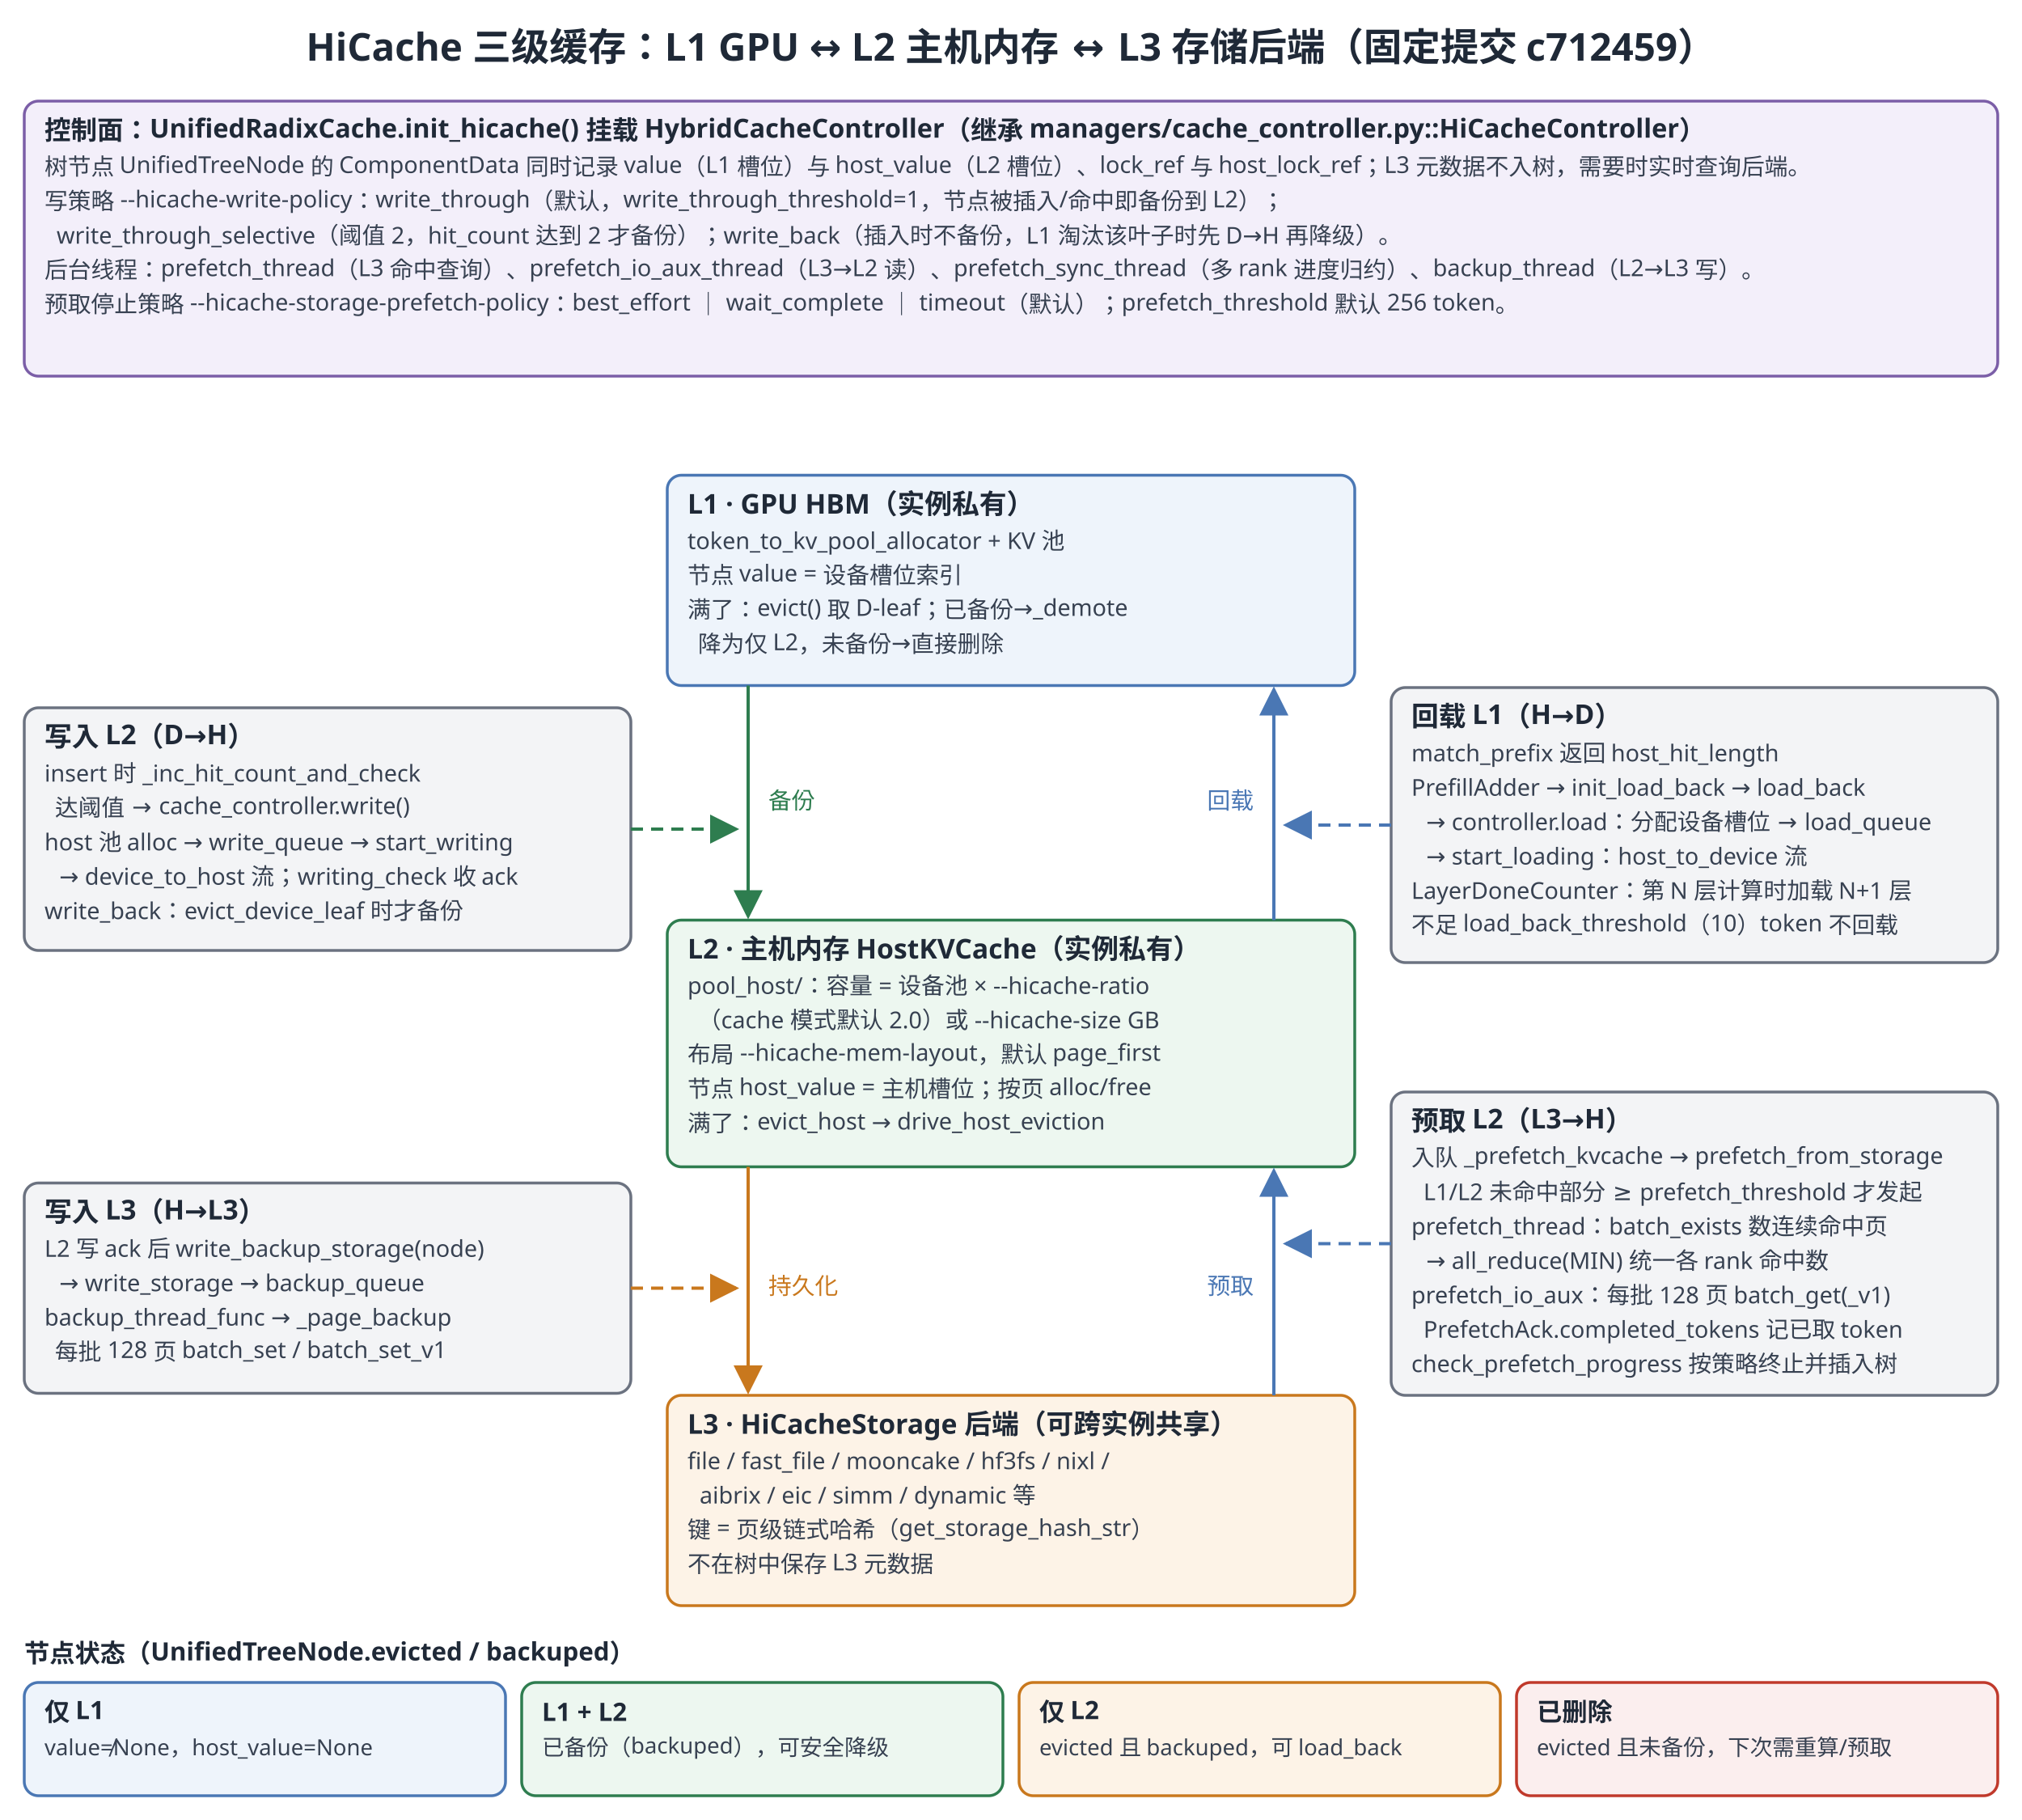
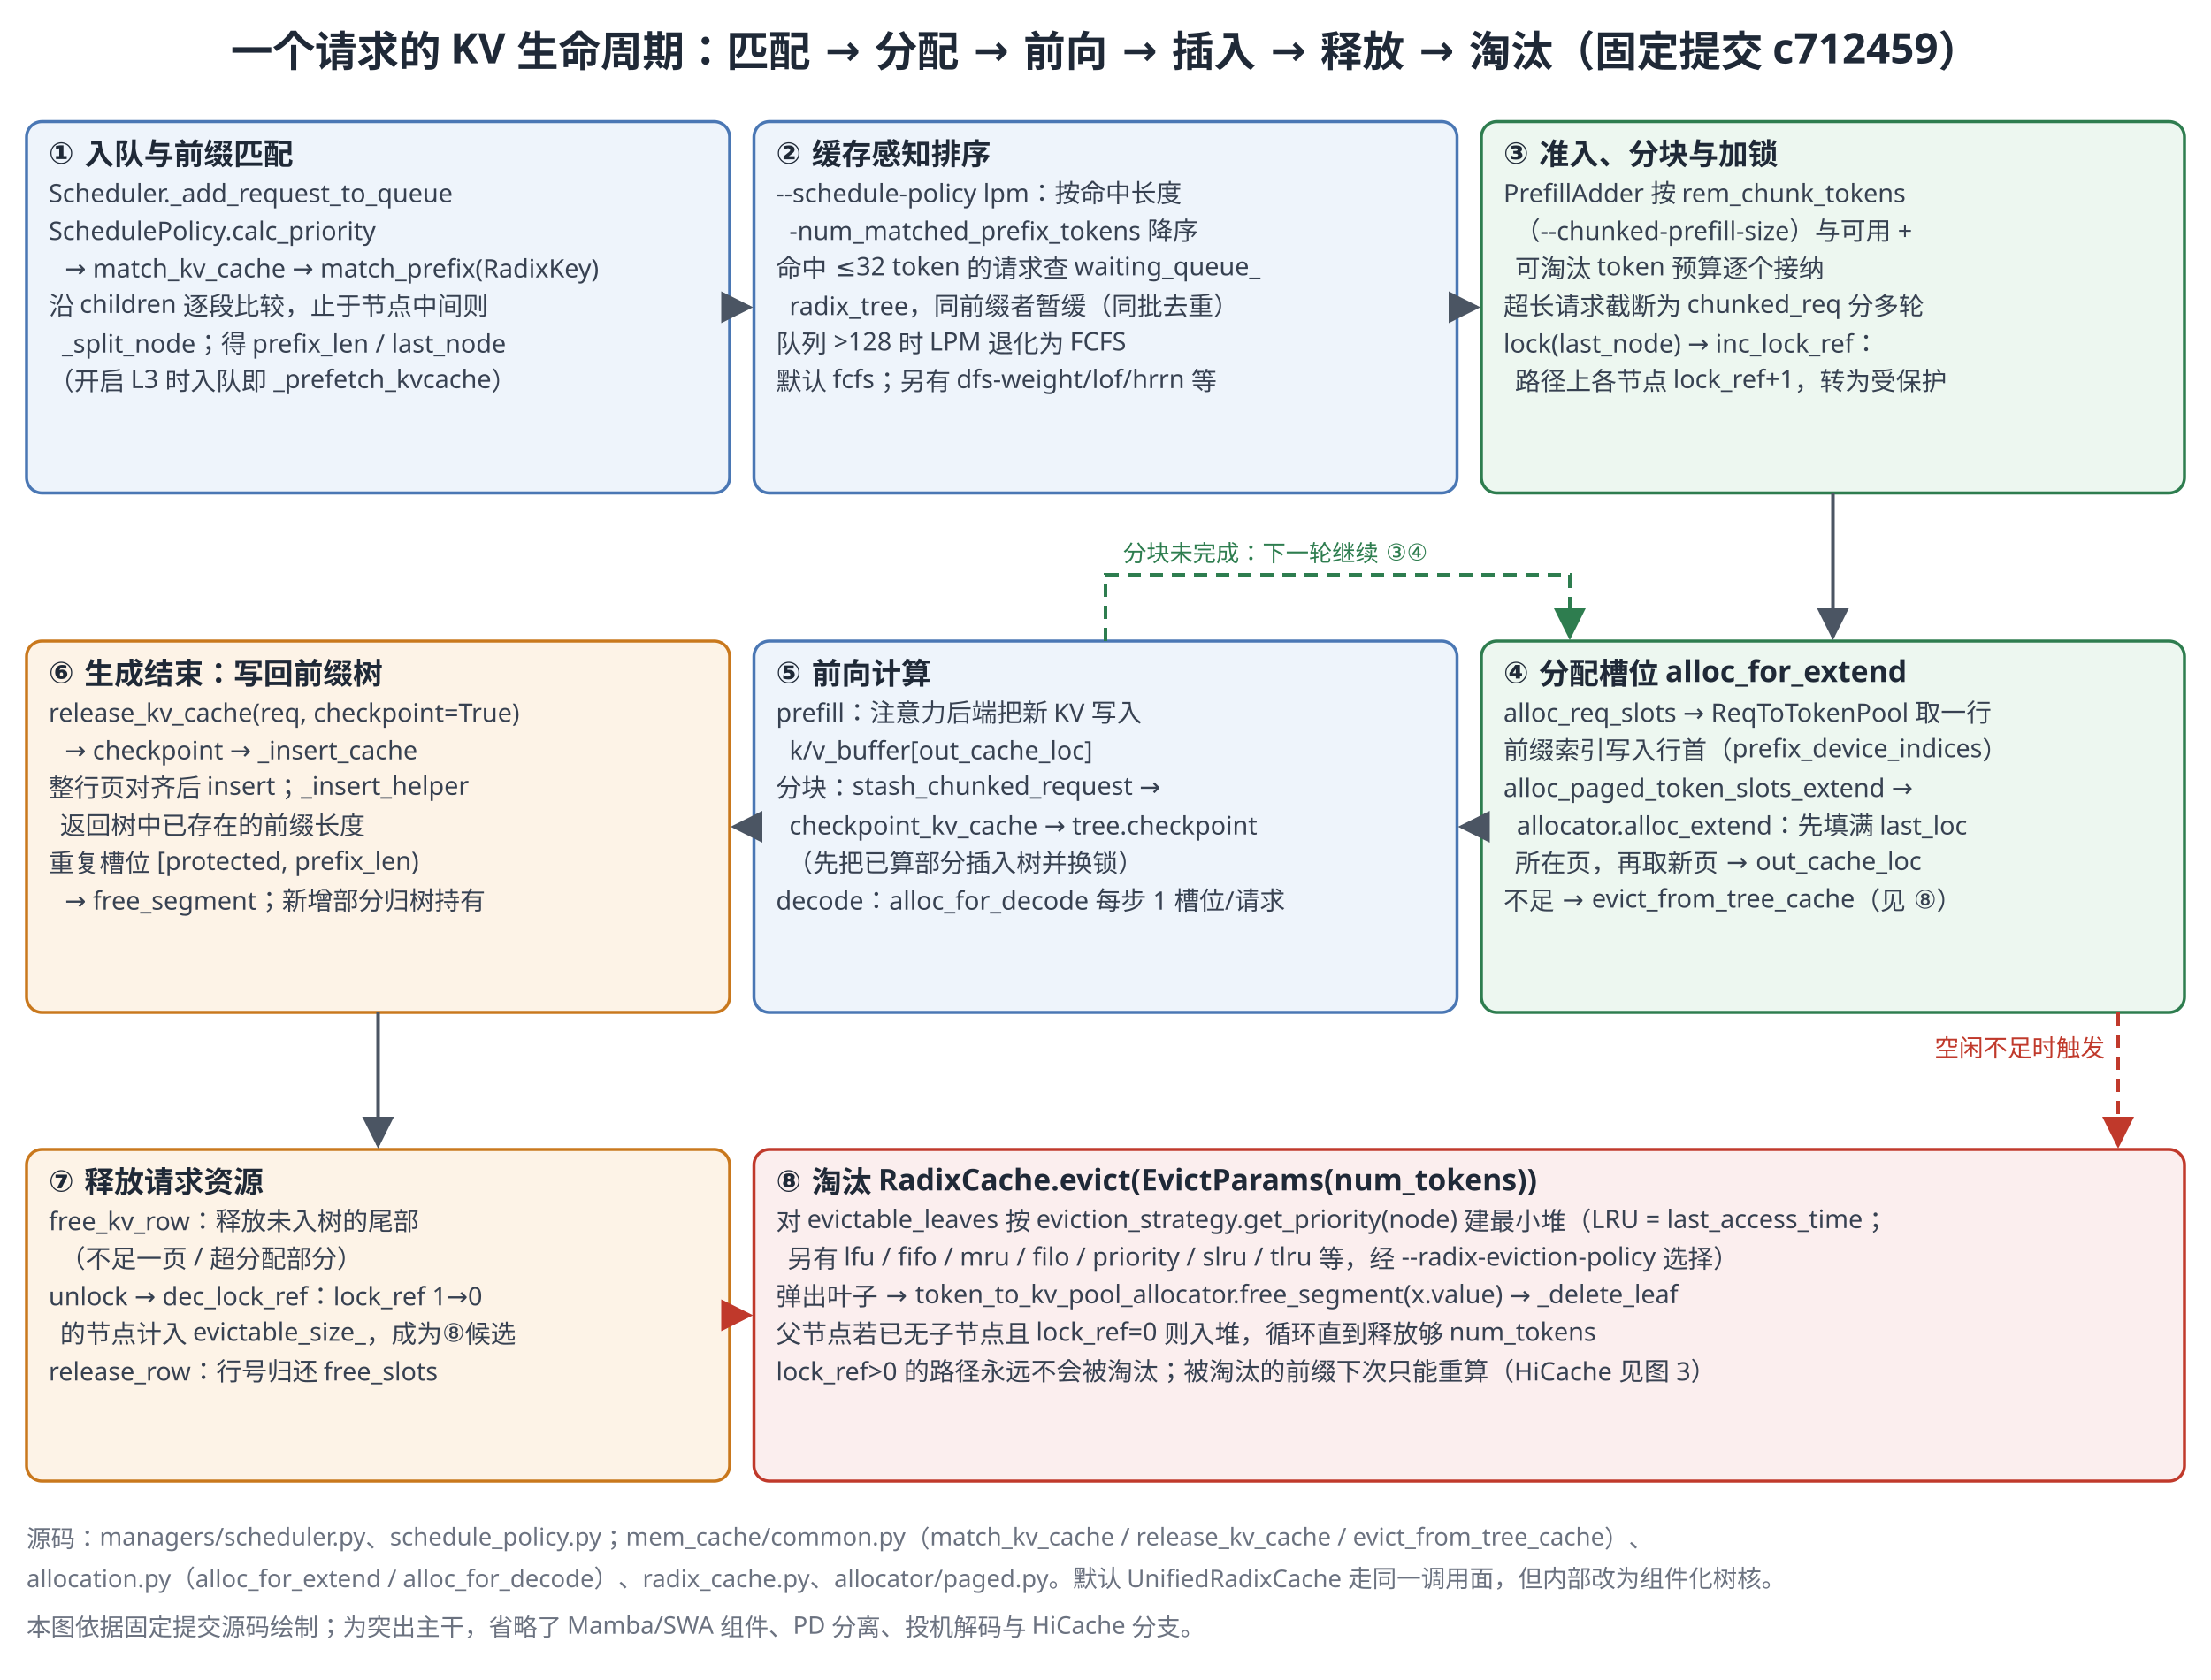
- <svg xmlns="http://www.w3.org/2000/svg" width="1000" height="900" viewBox="0 0 1000 900">
+ <svg xmlns="http://www.w3.org/2000/svg" width="1000" height="760" viewBox="0 0 1000 760">
  <defs>
    <marker id="ak" markerWidth="9" markerHeight="9" refX="8" refY="4.5" orient="auto">
      <path d="M0,0 L9,4.5 L0,9 z" fill="#4b5563" />
    </marker>
    <marker id="ar" markerWidth="9" markerHeight="9" refX="8" refY="4.5" orient="auto">
      <path d="M0,0 L9,4.5 L0,9 z" fill="#c0392b" />
    </marker>
    <marker id="ag" markerWidth="9" markerHeight="9" refX="8" refY="4.5" orient="auto">
      <path d="M0,0 L9,4.5 L0,9 z" fill="#2e7d4f" />
    </marker>
    <marker id="ab" markerWidth="9" markerHeight="9" refX="8" refY="4.5" orient="auto">
      <path d="M0,0 L9,4.5 L0,9 z" fill="#4a77b4" />
    </marker>
    <marker id="ao" markerWidth="9" markerHeight="9" refX="8" refY="4.5" orient="auto">
      <path d="M0,0 L9,4.5 L0,9 z" fill="#c9781d" />
    </marker>
    <marker id="ap" markerWidth="9" markerHeight="9" refX="8" refY="4.5" orient="auto">
      <path d="M0,0 L9,4.5 L0,9 z" fill="#7b5ea7" />
    </marker>
  </defs>
-   <rect x="0" y="0" width="1000" height="900" fill="#ffffff" />
-   <text xml:space="preserve" x="500.0" y="30" text-anchor="middle" font-size="19" font-weight="600" fill="#1f2937" font-family="PingFang SC, sans-serif">HiCache 三级缓存：L1 GPU ↔ L2 主机内存 ↔ L3 存储后端（固定提交 c712459）</text>
-   <rect x="12" y="50" width="976" height="136" rx="7" fill="#f3effa" stroke="#7b5ea7" stroke-width="1.4" />
-   <text xml:space="preserve" x="22" y="69" text-anchor="start" font-size="13" font-weight="600" fill="#1f2937" font-family="PingFang SC, sans-serif">控制面：UnifiedRadixCache.init_hicache() 挂载 HybridCacheController（继承 managers/cache_controller.py::HiCacheController）</text>
-   <text xml:space="preserve" x="22" y="86.5" text-anchor="start" font-size="11.5" fill="#374151" font-family="PingFang SC, sans-serif">树节点 UnifiedTreeNode 的 ComponentData 同时记录 value（L1 槽位）与 host_value（L2 槽位）、lock_ref 与 host_lock_ref；L3 元数据不入树，需要时实时查询后端。</text>
-   <text xml:space="preserve" x="22" y="103.5" text-anchor="start" font-size="11.5" fill="#374151" font-family="PingFang SC, sans-serif">写策略 --hicache-write-policy：write_through（默认，write_through_threshold=1，节点被插入/命中即备份到 L2）；</text>
-   <text xml:space="preserve" x="22" y="120.5" text-anchor="start" font-size="11.5" fill="#374151" font-family="PingFang SC, sans-serif">  write_through_selective（阈值 2，hit_count 达到 2 才备份）；write_back（插入时不备份，L1 淘汰该叶子时先 D→H 再降级）。</text>
-   <text xml:space="preserve" x="22" y="137.5" text-anchor="start" font-size="11.5" fill="#374151" font-family="PingFang SC, sans-serif">后台线程：prefetch_thread（L3 命中查询）、prefetch_io_aux_thread（L3→L2 读）、prefetch_sync_thread（多 rank 进度归约）、backup_thread（L2→L3 写）。</text>
-   <text xml:space="preserve" x="22" y="154.5" text-anchor="start" font-size="11.5" fill="#374151" font-family="PingFang SC, sans-serif">预取停止策略 --hicache-storage-prefetch-policy：best_effort ｜ wait_complete ｜ timeout（默认）；prefetch_threshold 默认 256 token。</text>
-   <rect x="330" y="235" width="340" height="104" rx="7" fill="#eef4fb" stroke="#4a77b4" stroke-width="1.4" />
-   <text xml:space="preserve" x="340" y="254" text-anchor="start" font-size="13.5" font-weight="600" fill="#1f2937" font-family="PingFang SC, sans-serif">L1 · GPU HBM（实例私有）</text>
-   <text xml:space="preserve" x="340" y="271.5" text-anchor="start" font-size="11.5" fill="#374151" font-family="PingFang SC, sans-serif">token_to_kv_pool_allocator + KV 池</text>
-   <text xml:space="preserve" x="340" y="288.5" text-anchor="start" font-size="11.5" fill="#374151" font-family="PingFang SC, sans-serif">节点 value = 设备槽位索引</text>
-   <text xml:space="preserve" x="340" y="305.5" text-anchor="start" font-size="11.5" fill="#374151" font-family="PingFang SC, sans-serif">满了：evict() 取 D-leaf；已备份→_demote</text>
-   <text xml:space="preserve" x="340" y="322.5" text-anchor="start" font-size="11.5" fill="#374151" font-family="PingFang SC, sans-serif">  降为仅 L2，未备份→直接删除</text>
-   <rect x="330" y="455" width="340" height="122" rx="7" fill="#edf7f0" stroke="#2e7d4f" stroke-width="1.4" />
-   <text xml:space="preserve" x="340" y="474" text-anchor="start" font-size="13.5" font-weight="600" fill="#1f2937" font-family="PingFang SC, sans-serif">L2 · 主机内存 HostKVCache（实例私有）</text>
-   <text xml:space="preserve" x="340" y="491.5" text-anchor="start" font-size="11.5" fill="#374151" font-family="PingFang SC, sans-serif">pool_host/：容量 = 设备池 × --hicache-ratio</text>
-   <text xml:space="preserve" x="340" y="508.5" text-anchor="start" font-size="11.5" fill="#374151" font-family="PingFang SC, sans-serif">  （cache 模式默认 2.0）或 --hicache-size GB</text>
-   <text xml:space="preserve" x="340" y="525.5" text-anchor="start" font-size="11.5" fill="#374151" font-family="PingFang SC, sans-serif">布局 --hicache-mem-layout，默认 page_first</text>
-   <text xml:space="preserve" x="340" y="542.5" text-anchor="start" font-size="11.5" fill="#374151" font-family="PingFang SC, sans-serif">节点 host_value = 主机槽位；按页 alloc/free</text>
-   <text xml:space="preserve" x="340" y="559.5" text-anchor="start" font-size="11.5" fill="#374151" font-family="PingFang SC, sans-serif">满了：evict_host → drive_host_eviction</text>
-   <rect x="330" y="690" width="340" height="104" rx="7" fill="#fdf3e7" stroke="#c9781d" stroke-width="1.4" />
-   <text xml:space="preserve" x="340" y="709" text-anchor="start" font-size="13.5" font-weight="600" fill="#1f2937" font-family="PingFang SC, sans-serif">L3 · HiCacheStorage 后端（可跨实例共享）</text>
-   <text xml:space="preserve" x="340" y="726.5" text-anchor="start" font-size="11.5" fill="#374151" font-family="PingFang SC, sans-serif">file / fast_file / mooncake / hf3fs / nixl /</text>
-   <text xml:space="preserve" x="340" y="743.5" text-anchor="start" font-size="11.5" fill="#374151" font-family="PingFang SC, sans-serif">  aibrix / eic / simm / dynamic 等</text>
-   <text xml:space="preserve" x="340" y="760.5" text-anchor="start" font-size="11.5" fill="#374151" font-family="PingFang SC, sans-serif">键 = 页级链式哈希（get_storage_hash_str）</text>
-   <text xml:space="preserve" x="340" y="777.5" text-anchor="start" font-size="11.5" fill="#374151" font-family="PingFang SC, sans-serif">不在树中保存 L3 元数据</text>
-   <rect x="12" y="350" width="300" height="120" rx="7" fill="#f3f4f6" stroke="#6b7280" stroke-width="1.4" />
-   <text xml:space="preserve" x="22" y="369" text-anchor="start" font-size="13.5" font-weight="600" fill="#1f2937" font-family="PingFang SC, sans-serif">写入 L2（D→H）</text>
-   <text xml:space="preserve" x="22" y="386.5" text-anchor="start" font-size="11.5" fill="#374151" font-family="PingFang SC, sans-serif">insert 时 _inc_hit_count_and_check</text>
-   <text xml:space="preserve" x="22" y="403.5" text-anchor="start" font-size="11.5" fill="#374151" font-family="PingFang SC, sans-serif">  达阈值 → cache_controller.write()</text>
-   <text xml:space="preserve" x="22" y="420.5" text-anchor="start" font-size="11.5" fill="#374151" font-family="PingFang SC, sans-serif">host 池 alloc → write_queue → start_writing</text>
-   <text xml:space="preserve" x="22" y="437.5" text-anchor="start" font-size="11.5" fill="#374151" font-family="PingFang SC, sans-serif">  → device_to_host 流；writing_check 收 ack</text>
-   <text xml:space="preserve" x="22" y="454.5" text-anchor="start" font-size="11.5" fill="#374151" font-family="PingFang SC, sans-serif">write_back：evict_device_leaf 时才备份</text>
-   <rect x="12" y="585" width="300" height="104" rx="7" fill="#f3f4f6" stroke="#6b7280" stroke-width="1.4" />
-   <text xml:space="preserve" x="22" y="604" text-anchor="start" font-size="13.5" font-weight="600" fill="#1f2937" font-family="PingFang SC, sans-serif">写入 L3（H→L3）</text>
-   <text xml:space="preserve" x="22" y="621.5" text-anchor="start" font-size="11.5" fill="#374151" font-family="PingFang SC, sans-serif">L2 写 ack 后 write_backup_storage(node)</text>
-   <text xml:space="preserve" x="22" y="638.5" text-anchor="start" font-size="11.5" fill="#374151" font-family="PingFang SC, sans-serif">  → write_storage → backup_queue</text>
-   <text xml:space="preserve" x="22" y="655.5" text-anchor="start" font-size="11.5" fill="#374151" font-family="PingFang SC, sans-serif">backup_thread_func → _page_backup</text>
-   <text xml:space="preserve" x="22" y="672.5" text-anchor="start" font-size="11.5" fill="#374151" font-family="PingFang SC, sans-serif">  每批 128 页 batch_set / batch_set_v1</text>
-   <rect x="688" y="340" width="300" height="136" rx="7" fill="#f3f4f6" stroke="#6b7280" stroke-width="1.4" />
-   <text xml:space="preserve" x="698" y="359" text-anchor="start" font-size="13.5" font-weight="600" fill="#1f2937" font-family="PingFang SC, sans-serif">回载 L1（H→D）</text>
-   <text xml:space="preserve" x="698" y="376.5" text-anchor="start" font-size="11.5" fill="#374151" font-family="PingFang SC, sans-serif">match_prefix 返回 host_hit_length</text>
-   <text xml:space="preserve" x="698" y="393.5" text-anchor="start" font-size="11.5" fill="#374151" font-family="PingFang SC, sans-serif">PrefillAdder → init_load_back → load_back</text>
-   <text xml:space="preserve" x="698" y="410.5" text-anchor="start" font-size="11.5" fill="#374151" font-family="PingFang SC, sans-serif">  → controller.load：分配设备槽位 → load_queue</text>
-   <text xml:space="preserve" x="698" y="427.5" text-anchor="start" font-size="11.5" fill="#374151" font-family="PingFang SC, sans-serif">  → start_loading：host_to_device 流</text>
-   <text xml:space="preserve" x="698" y="444.5" text-anchor="start" font-size="11.5" fill="#374151" font-family="PingFang SC, sans-serif">LayerDoneCounter：第 N 层计算时加载 N+1 层</text>
-   <text xml:space="preserve" x="698" y="461.5" text-anchor="start" font-size="11.5" fill="#374151" font-family="PingFang SC, sans-serif">不足 load_back_threshold（10）token 不回载</text>
-   <rect x="688" y="540" width="300" height="150" rx="7" fill="#f3f4f6" stroke="#6b7280" stroke-width="1.4" />
-   <text xml:space="preserve" x="698" y="559" text-anchor="start" font-size="13.5" font-weight="600" fill="#1f2937" font-family="PingFang SC, sans-serif">预取 L2（L3→H）</text>
-   <text xml:space="preserve" x="698" y="576.5" text-anchor="start" font-size="11.5" fill="#374151" font-family="PingFang SC, sans-serif">入队 _prefetch_kvcache → prefetch_from_storage</text>
-   <text xml:space="preserve" x="698" y="593.5" text-anchor="start" font-size="11.5" fill="#374151" font-family="PingFang SC, sans-serif">  L1/L2 未命中部分 ≥ prefetch_threshold 才发起</text>
-   <text xml:space="preserve" x="698" y="610.5" text-anchor="start" font-size="11.5" fill="#374151" font-family="PingFang SC, sans-serif">prefetch_thread：batch_exists 数连续命中页</text>
-   <text xml:space="preserve" x="698" y="627.5" text-anchor="start" font-size="11.5" fill="#374151" font-family="PingFang SC, sans-serif">  → all_reduce(MIN) 统一各 rank 命中数</text>
-   <text xml:space="preserve" x="698" y="644.5" text-anchor="start" font-size="11.5" fill="#374151" font-family="PingFang SC, sans-serif">prefetch_io_aux：每批 128 页 batch_get(_v1)</text>
-   <text xml:space="preserve" x="698" y="661.5" text-anchor="start" font-size="11.5" fill="#374151" font-family="PingFang SC, sans-serif">  PrefetchAck.completed_tokens 记已取 token</text>
-   <text xml:space="preserve" x="698" y="678.5" text-anchor="start" font-size="11.5" fill="#374151" font-family="PingFang SC, sans-serif">check_prefetch_progress 按策略终止并插入树</text>
-   <path d="M370,339 L370,453" fill="none" stroke="#2e7d4f" stroke-width="1.6" marker-end="url(#ag)" />
-   <path d="M370,577 L370,688" fill="none" stroke="#c9781d" stroke-width="1.6" marker-end="url(#ao)" />
-   <path d="M312,410 L364,410" fill="none" stroke="#2e7d4f" stroke-width="1.6" stroke-dasharray="6,4" marker-end="url(#ag)" />
-   <path d="M312,637 L364,637" fill="none" stroke="#c9781d" stroke-width="1.6" stroke-dasharray="6,4" marker-end="url(#ao)" />
-   <path d="M630,455 L630,341" fill="none" stroke="#4a77b4" stroke-width="1.6" marker-end="url(#ab)" />
-   <path d="M630,690 L630,579" fill="none" stroke="#4a77b4" stroke-width="1.6" marker-end="url(#ab)" />
-   <path d="M688,408 L636,408" fill="none" stroke="#4a77b4" stroke-width="1.6" stroke-dasharray="6,4" marker-end="url(#ab)" />
-   <path d="M688,615 L636,615" fill="none" stroke="#4a77b4" stroke-width="1.6" stroke-dasharray="6,4" marker-end="url(#ab)" />
-   <text xml:space="preserve" x="380" y="400" text-anchor="start" font-size="11.5" fill="#2e7d4f" font-family="PingFang SC, sans-serif">备份</text>
-   <text xml:space="preserve" x="380" y="640" text-anchor="start" font-size="11.5" fill="#c9781d" font-family="PingFang SC, sans-serif">持久化</text>
-   <text xml:space="preserve" x="620" y="400" text-anchor="end" font-size="11.5" fill="#4a77b4" font-family="PingFang SC, sans-serif">回载</text>
-   <text xml:space="preserve" x="620" y="640" text-anchor="end" font-size="11.5" fill="#4a77b4" font-family="PingFang SC, sans-serif">预取</text>
-   <text xml:space="preserve" x="12" y="822" text-anchor="start" font-size="12.5" font-weight="600" fill="#1f2937" font-family="PingFang SC, sans-serif">节点状态（UnifiedTreeNode.evicted / backuped）</text>
-   <rect x="12" y="832" width="238" height="56" rx="7" fill="#eef4fb" stroke="#4a77b4" stroke-width="1.4" />
-   <text xml:space="preserve" x="22" y="851" text-anchor="start" font-size="12.5" font-weight="600" fill="#1f2937" font-family="PingFang SC, sans-serif">仅 L1</text>
-   <text xml:space="preserve" x="22" y="868" text-anchor="start" font-size="11" fill="#374151" font-family="PingFang SC, sans-serif">value≠None，host_value=None</text>
-   <rect x="258" y="832" width="238" height="56" rx="7" fill="#edf7f0" stroke="#2e7d4f" stroke-width="1.4" />
-   <text xml:space="preserve" x="268" y="851" text-anchor="start" font-size="12.5" font-weight="600" fill="#1f2937" font-family="PingFang SC, sans-serif">L1 + L2</text>
-   <text xml:space="preserve" x="268" y="868" text-anchor="start" font-size="11" fill="#374151" font-family="PingFang SC, sans-serif">已备份（backuped），可安全降级</text>
-   <rect x="504" y="832" width="238" height="56" rx="7" fill="#fdf3e7" stroke="#c9781d" stroke-width="1.4" />
-   <text xml:space="preserve" x="514" y="851" text-anchor="start" font-size="12.5" font-weight="600" fill="#1f2937" font-family="PingFang SC, sans-serif">仅 L2</text>
-   <text xml:space="preserve" x="514" y="868" text-anchor="start" font-size="11" fill="#374151" font-family="PingFang SC, sans-serif">evicted 且 backuped，可 load_back</text>
-   <rect x="750" y="832" width="238" height="56" rx="7" fill="#fbeeee" stroke="#c0392b" stroke-width="1.4" />
-   <text xml:space="preserve" x="760" y="851" text-anchor="start" font-size="12.5" font-weight="600" fill="#1f2937" font-family="PingFang SC, sans-serif">已删除</text>
-   <text xml:space="preserve" x="760" y="868" text-anchor="start" font-size="11" fill="#374151" font-family="PingFang SC, sans-serif">evicted 且未备份，下次需重算/预取</text>
+   <rect x="0" y="0" width="1000" height="760" fill="#ffffff" />
+   <text xml:space="preserve" x="500.0" y="30" text-anchor="middle" font-size="19" font-weight="600" fill="#1f2937" font-family="PingFang SC, sans-serif">一个请求的 KV 生命周期：匹配 → 分配 → 前向 → 插入 → 释放 → 淘汰（固定提交 c712459）</text>
+   <rect x="12" y="55" width="318" height="168" rx="7" fill="#eef4fb" stroke="#4a77b4" stroke-width="1.4" />
+   <text xml:space="preserve" x="22" y="74" text-anchor="start" font-size="13.5" font-weight="600" fill="#1f2937" font-family="PingFang SC, sans-serif">① 入队与前缀匹配</text>
+   <text xml:space="preserve" x="22" y="91.5" text-anchor="start" font-size="11.5" fill="#374151" font-family="PingFang SC, sans-serif">Scheduler._add_request_to_queue</text>
+   <text xml:space="preserve" x="22" y="108.5" text-anchor="start" font-size="11.5" fill="#374151" font-family="PingFang SC, sans-serif">SchedulePolicy.calc_priority</text>
+   <text xml:space="preserve" x="22" y="125.5" text-anchor="start" font-size="11.5" fill="#374151" font-family="PingFang SC, sans-serif">  → match_kv_cache → match_prefix(RadixKey)</text>
+   <text xml:space="preserve" x="22" y="142.5" text-anchor="start" font-size="11.5" fill="#374151" font-family="PingFang SC, sans-serif">沿 children 逐段比较，止于节点中间则</text>
+   <text xml:space="preserve" x="22" y="159.5" text-anchor="start" font-size="11.5" fill="#374151" font-family="PingFang SC, sans-serif">  _split_node；得 prefix_len / last_node</text>
+   <text xml:space="preserve" x="22" y="176.5" text-anchor="start" font-size="11.5" fill="#374151" font-family="PingFang SC, sans-serif">（开启 L3 时入队即 _prefetch_kvcache）</text>
+   <rect x="341" y="55" width="318" height="168" rx="7" fill="#eef4fb" stroke="#4a77b4" stroke-width="1.4" />
+   <text xml:space="preserve" x="351" y="74" text-anchor="start" font-size="13.5" font-weight="600" fill="#1f2937" font-family="PingFang SC, sans-serif">② 缓存感知排序</text>
+   <text xml:space="preserve" x="351" y="91.5" text-anchor="start" font-size="11.5" fill="#374151" font-family="PingFang SC, sans-serif">--schedule-policy lpm：按命中长度</text>
+   <text xml:space="preserve" x="351" y="108.5" text-anchor="start" font-size="11.5" fill="#374151" font-family="PingFang SC, sans-serif">  -num_matched_prefix_tokens 降序</text>
+   <text xml:space="preserve" x="351" y="125.5" text-anchor="start" font-size="11.5" fill="#374151" font-family="PingFang SC, sans-serif">命中 ≤32 token 的请求查 waiting_queue_</text>
+   <text xml:space="preserve" x="351" y="142.5" text-anchor="start" font-size="11.5" fill="#374151" font-family="PingFang SC, sans-serif">  radix_tree，同前缀者暂缓（同批去重）</text>
+   <text xml:space="preserve" x="351" y="159.5" text-anchor="start" font-size="11.5" fill="#374151" font-family="PingFang SC, sans-serif">队列 &gt;128 时 LPM 退化为 FCFS</text>
+   <text xml:space="preserve" x="351" y="176.5" text-anchor="start" font-size="11.5" fill="#374151" font-family="PingFang SC, sans-serif">默认 fcfs；另有 dfs-weight/lof/hrrn 等</text>
+   <rect x="670" y="55" width="318" height="168" rx="7" fill="#edf7f0" stroke="#2e7d4f" stroke-width="1.4" />
+   <text xml:space="preserve" x="680" y="74" text-anchor="start" font-size="13.5" font-weight="600" fill="#1f2937" font-family="PingFang SC, sans-serif">③ 准入、分块与加锁</text>
+   <text xml:space="preserve" x="680" y="91.5" text-anchor="start" font-size="11.5" fill="#374151" font-family="PingFang SC, sans-serif">PrefillAdder 按 rem_chunk_tokens</text>
+   <text xml:space="preserve" x="680" y="108.5" text-anchor="start" font-size="11.5" fill="#374151" font-family="PingFang SC, sans-serif">  （--chunked-prefill-size）与可用 +</text>
+   <text xml:space="preserve" x="680" y="125.5" text-anchor="start" font-size="11.5" fill="#374151" font-family="PingFang SC, sans-serif">  可淘汰 token 预算逐个接纳</text>
+   <text xml:space="preserve" x="680" y="142.5" text-anchor="start" font-size="11.5" fill="#374151" font-family="PingFang SC, sans-serif">超长请求截断为 chunked_req 分多轮</text>
+   <text xml:space="preserve" x="680" y="159.5" text-anchor="start" font-size="11.5" fill="#374151" font-family="PingFang SC, sans-serif">lock(last_node) → inc_lock_ref：</text>
+   <text xml:space="preserve" x="680" y="176.5" text-anchor="start" font-size="11.5" fill="#374151" font-family="PingFang SC, sans-serif">  路径上各节点 lock_ref+1，转为受保护</text>
+   <rect x="670" y="290" width="318" height="168" rx="7" fill="#edf7f0" stroke="#2e7d4f" stroke-width="1.4" />
+   <text xml:space="preserve" x="680" y="309" text-anchor="start" font-size="13.5" font-weight="600" fill="#1f2937" font-family="PingFang SC, sans-serif">④ 分配槽位 alloc_for_extend</text>
+   <text xml:space="preserve" x="680" y="326.5" text-anchor="start" font-size="11.5" fill="#374151" font-family="PingFang SC, sans-serif">alloc_req_slots → ReqToTokenPool 取一行</text>
+   <text xml:space="preserve" x="680" y="343.5" text-anchor="start" font-size="11.5" fill="#374151" font-family="PingFang SC, sans-serif">前缀索引写入行首（prefix_device_indices）</text>
+   <text xml:space="preserve" x="680" y="360.5" text-anchor="start" font-size="11.5" fill="#374151" font-family="PingFang SC, sans-serif">alloc_paged_token_slots_extend →</text>
+   <text xml:space="preserve" x="680" y="377.5" text-anchor="start" font-size="11.5" fill="#374151" font-family="PingFang SC, sans-serif">  allocator.alloc_extend：先填满 last_loc</text>
+   <text xml:space="preserve" x="680" y="394.5" text-anchor="start" font-size="11.5" fill="#374151" font-family="PingFang SC, sans-serif">  所在页，再取新页 → out_cache_loc</text>
+   <text xml:space="preserve" x="680" y="411.5" text-anchor="start" font-size="11.5" fill="#374151" font-family="PingFang SC, sans-serif">不足 → evict_from_tree_cache（见 ⑧）</text>
+   <rect x="341" y="290" width="318" height="168" rx="7" fill="#eef4fb" stroke="#4a77b4" stroke-width="1.4" />
+   <text xml:space="preserve" x="351" y="309" text-anchor="start" font-size="13.5" font-weight="600" fill="#1f2937" font-family="PingFang SC, sans-serif">⑤ 前向计算</text>
+   <text xml:space="preserve" x="351" y="326.5" text-anchor="start" font-size="11.5" fill="#374151" font-family="PingFang SC, sans-serif">prefill：注意力后端把新 KV 写入</text>
+   <text xml:space="preserve" x="351" y="343.5" text-anchor="start" font-size="11.5" fill="#374151" font-family="PingFang SC, sans-serif">  k/v_buffer[out_cache_loc]</text>
+   <text xml:space="preserve" x="351" y="360.5" text-anchor="start" font-size="11.5" fill="#374151" font-family="PingFang SC, sans-serif">分块：stash_chunked_request →</text>
+   <text xml:space="preserve" x="351" y="377.5" text-anchor="start" font-size="11.5" fill="#374151" font-family="PingFang SC, sans-serif">  checkpoint_kv_cache → tree.checkpoint</text>
+   <text xml:space="preserve" x="351" y="394.5" text-anchor="start" font-size="11.5" fill="#374151" font-family="PingFang SC, sans-serif">  （先把已算部分插入树并换锁）</text>
+   <text xml:space="preserve" x="351" y="411.5" text-anchor="start" font-size="11.5" fill="#374151" font-family="PingFang SC, sans-serif">decode：alloc_for_decode 每步 1 槽位/请求</text>
+   <rect x="12" y="290" width="318" height="168" rx="7" fill="#fdf3e7" stroke="#c9781d" stroke-width="1.4" />
+   <text xml:space="preserve" x="22" y="309" text-anchor="start" font-size="13.5" font-weight="600" fill="#1f2937" font-family="PingFang SC, sans-serif">⑥ 生成结束：写回前缀树</text>
+   <text xml:space="preserve" x="22" y="326.5" text-anchor="start" font-size="11.5" fill="#374151" font-family="PingFang SC, sans-serif">release_kv_cache(req, checkpoint=True)</text>
+   <text xml:space="preserve" x="22" y="343.5" text-anchor="start" font-size="11.5" fill="#374151" font-family="PingFang SC, sans-serif">  → checkpoint → _insert_cache</text>
+   <text xml:space="preserve" x="22" y="360.5" text-anchor="start" font-size="11.5" fill="#374151" font-family="PingFang SC, sans-serif">整行页对齐后 insert；_insert_helper</text>
+   <text xml:space="preserve" x="22" y="377.5" text-anchor="start" font-size="11.5" fill="#374151" font-family="PingFang SC, sans-serif">  返回树中已存在的前缀长度</text>
+   <text xml:space="preserve" x="22" y="394.5" text-anchor="start" font-size="11.5" fill="#374151" font-family="PingFang SC, sans-serif">重复槽位 [protected, prefix_len)</text>
+   <text xml:space="preserve" x="22" y="411.5" text-anchor="start" font-size="11.5" fill="#374151" font-family="PingFang SC, sans-serif">  → free_segment；新增部分归树持有</text>
+   <rect x="12" y="520" width="318" height="150" rx="7" fill="#fdf3e7" stroke="#c9781d" stroke-width="1.4" />
+   <text xml:space="preserve" x="22" y="539" text-anchor="start" font-size="13.5" font-weight="600" fill="#1f2937" font-family="PingFang SC, sans-serif">⑦ 释放请求资源</text>
+   <text xml:space="preserve" x="22" y="556.5" text-anchor="start" font-size="11.5" fill="#374151" font-family="PingFang SC, sans-serif">free_kv_row：释放未入树的尾部</text>
+   <text xml:space="preserve" x="22" y="573.5" text-anchor="start" font-size="11.5" fill="#374151" font-family="PingFang SC, sans-serif">  （不足一页 / 超分配部分）</text>
+   <text xml:space="preserve" x="22" y="590.5" text-anchor="start" font-size="11.5" fill="#374151" font-family="PingFang SC, sans-serif">unlock → dec_lock_ref：lock_ref 1→0</text>
+   <text xml:space="preserve" x="22" y="607.5" text-anchor="start" font-size="11.5" fill="#374151" font-family="PingFang SC, sans-serif">  的节点计入 evictable_size_，成为⑧候选</text>
+   <text xml:space="preserve" x="22" y="624.5" text-anchor="start" font-size="11.5" fill="#374151" font-family="PingFang SC, sans-serif">release_row：行号归还 free_slots</text>
+   <rect x="341" y="520" width="647" height="150" rx="7" fill="#fbeeee" stroke="#c0392b" stroke-width="1.4" />
+   <text xml:space="preserve" x="351" y="539" text-anchor="start" font-size="13.5" font-weight="600" fill="#1f2937" font-family="PingFang SC, sans-serif">⑧ 淘汰 RadixCache.evict(EvictParams(num_tokens))</text>
+   <text xml:space="preserve" x="351" y="556.5" text-anchor="start" font-size="11.5" fill="#374151" font-family="PingFang SC, sans-serif">对 evictable_leaves 按 eviction_strategy.get_priority(node) 建最小堆（LRU = last_access_time；</text>
+   <text xml:space="preserve" x="351" y="573.5" text-anchor="start" font-size="11.5" fill="#374151" font-family="PingFang SC, sans-serif">  另有 lfu / fifo / mru / filo / priority / slru / tlru 等，经 --radix-eviction-policy 选择）</text>
+   <text xml:space="preserve" x="351" y="590.5" text-anchor="start" font-size="11.5" fill="#374151" font-family="PingFang SC, sans-serif">弹出叶子 → token_to_kv_pool_allocator.free_segment(x.value) → _delete_leaf</text>
+   <text xml:space="preserve" x="351" y="607.5" text-anchor="start" font-size="11.5" fill="#374151" font-family="PingFang SC, sans-serif">父节点若已无子节点且 lock_ref=0 则入堆，循环直到释放够 num_tokens</text>
+   <text xml:space="preserve" x="351" y="624.5" text-anchor="start" font-size="11.5" fill="#374151" font-family="PingFang SC, sans-serif">lock_ref&gt;0 的路径永远不会被淘汰；被淘汰的前缀下次只能重算（HiCache 见图 3）</text>
+   <path d="M330,139 L339,139" fill="none" stroke="#4b5563" stroke-width="1.6" marker-end="url(#ak)" />
+   <path d="M659,139 L668,139" fill="none" stroke="#4b5563" stroke-width="1.6" marker-end="url(#ak)" />
+   <path d="M829.0,223 L829.0,288" fill="none" stroke="#4b5563" stroke-width="1.6" marker-end="url(#ak)" />
+   <path d="M670,374 L661,374" fill="none" stroke="#4b5563" stroke-width="1.6" marker-end="url(#ak)" />
+   <path d="M341,374 L332,374" fill="none" stroke="#4b5563" stroke-width="1.6" marker-end="url(#ak)" />
+   <path d="M171.0,458 L171.0,518" fill="none" stroke="#4b5563" stroke-width="1.6" marker-end="url(#ak)" />
+   <path d="M958,458 L958,518" fill="none" stroke="#c0392b" stroke-width="1.6" stroke-dasharray="6,4" marker-end="url(#ar)" />
+   <text xml:space="preserve" x="952" y="478" text-anchor="end" font-size="11" fill="#c0392b" font-family="PingFang SC, sans-serif">空闲不足时触发</text>
+   <path d="M330,595 L339,595" fill="none" stroke="#c0392b" stroke-width="1.6" stroke-dasharray="6,4" marker-end="url(#ar)" />
+   <path d="M500.0,290 L500.0,260 L710,260 L710,288" fill="none" stroke="#2e7d4f" stroke-width="1.6" stroke-dasharray="6,4" marker-end="url(#ag)" />
+   <text xml:space="preserve" x="508.0" y="254" text-anchor="start" font-size="10.5" fill="#2e7d4f" font-family="PingFang SC, sans-serif">分块未完成：下一轮继续 ③④</text>
+   <text xml:space="preserve" x="12" y="700" text-anchor="start" font-size="11" fill="#6b7280" font-family="PingFang SC, sans-serif">源码：managers/scheduler.py、schedule_policy.py；mem_cache/common.py（match_kv_cache / release_kv_cache / evict_from_tree_cache）、</text>
+   <text xml:space="preserve" x="12" y="718" text-anchor="start" font-size="11" fill="#6b7280" font-family="PingFang SC, sans-serif">allocation.py（alloc_for_extend / alloc_for_decode）、radix_cache.py、allocator/paged.py。默认 UnifiedRadixCache 走同一调用面，但内部改为组件化树核。</text>
+   <text xml:space="preserve" x="12" y="740" text-anchor="start" font-size="11" fill="#6b7280" font-family="PingFang SC, sans-serif">本图依据固定提交源码绘制；为突出主干，省略了 Mamba/SWA 组件、PD 分离、投机解码与 HiCache 分支。</text>
</svg>
